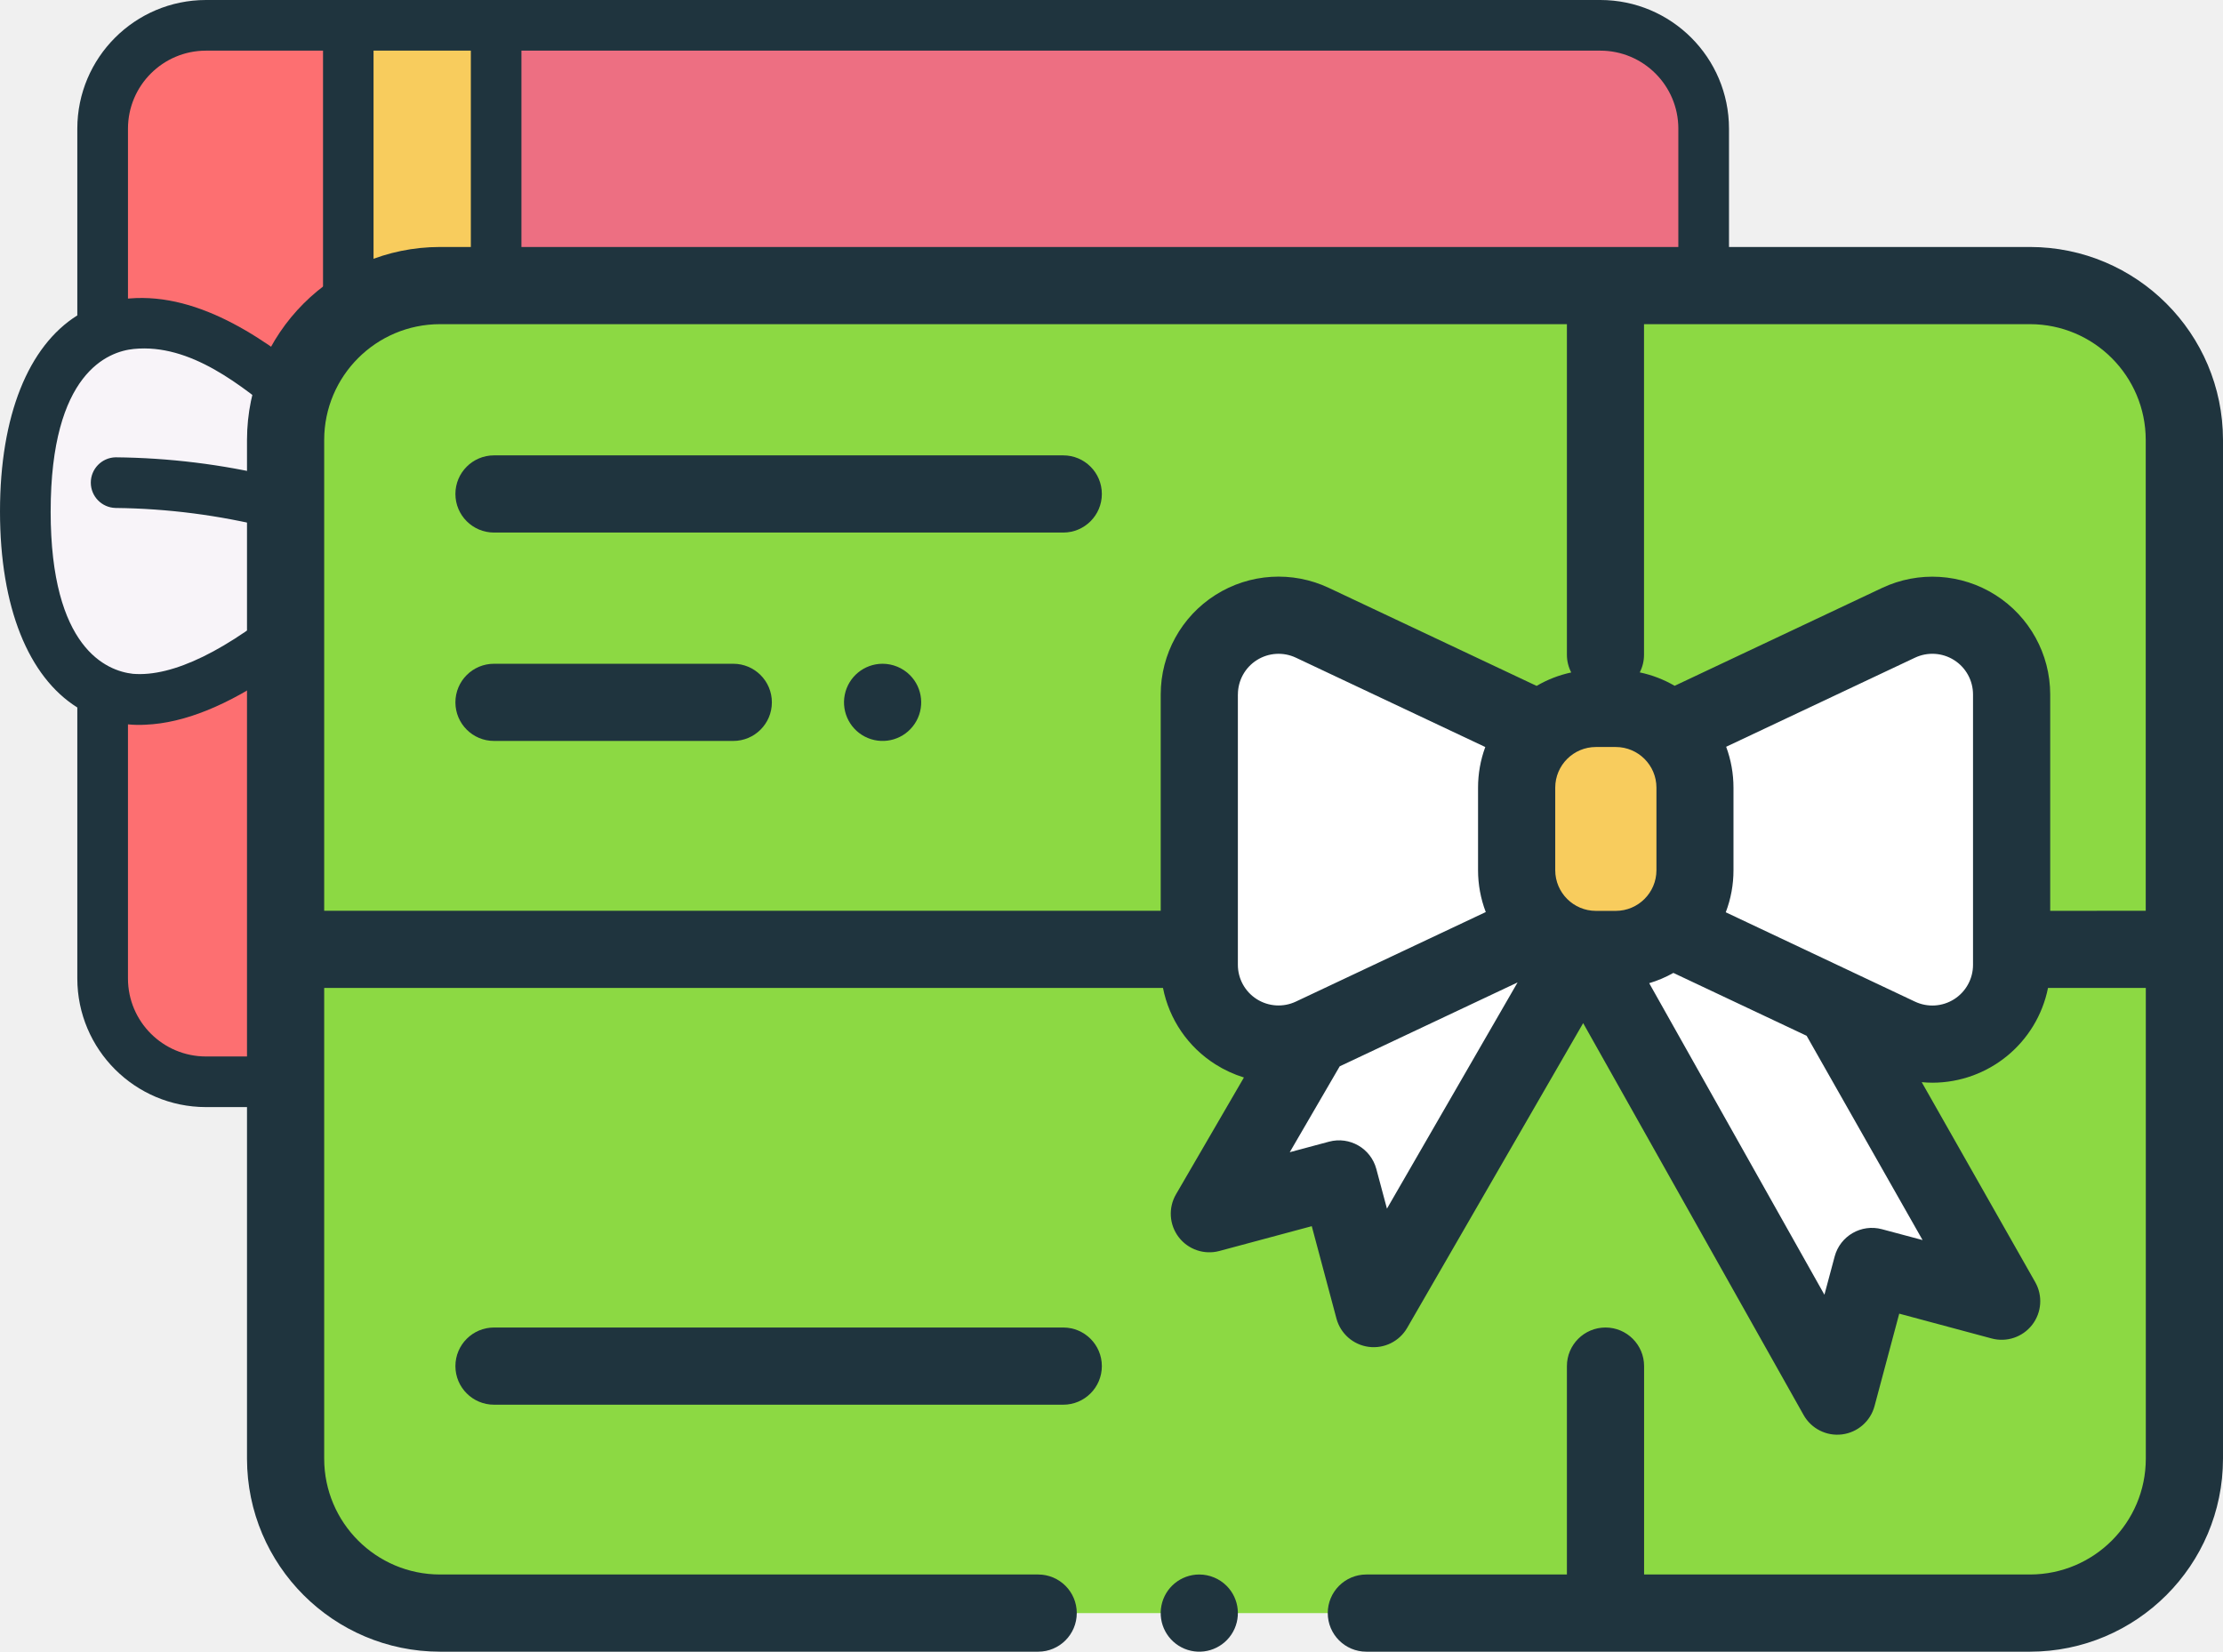
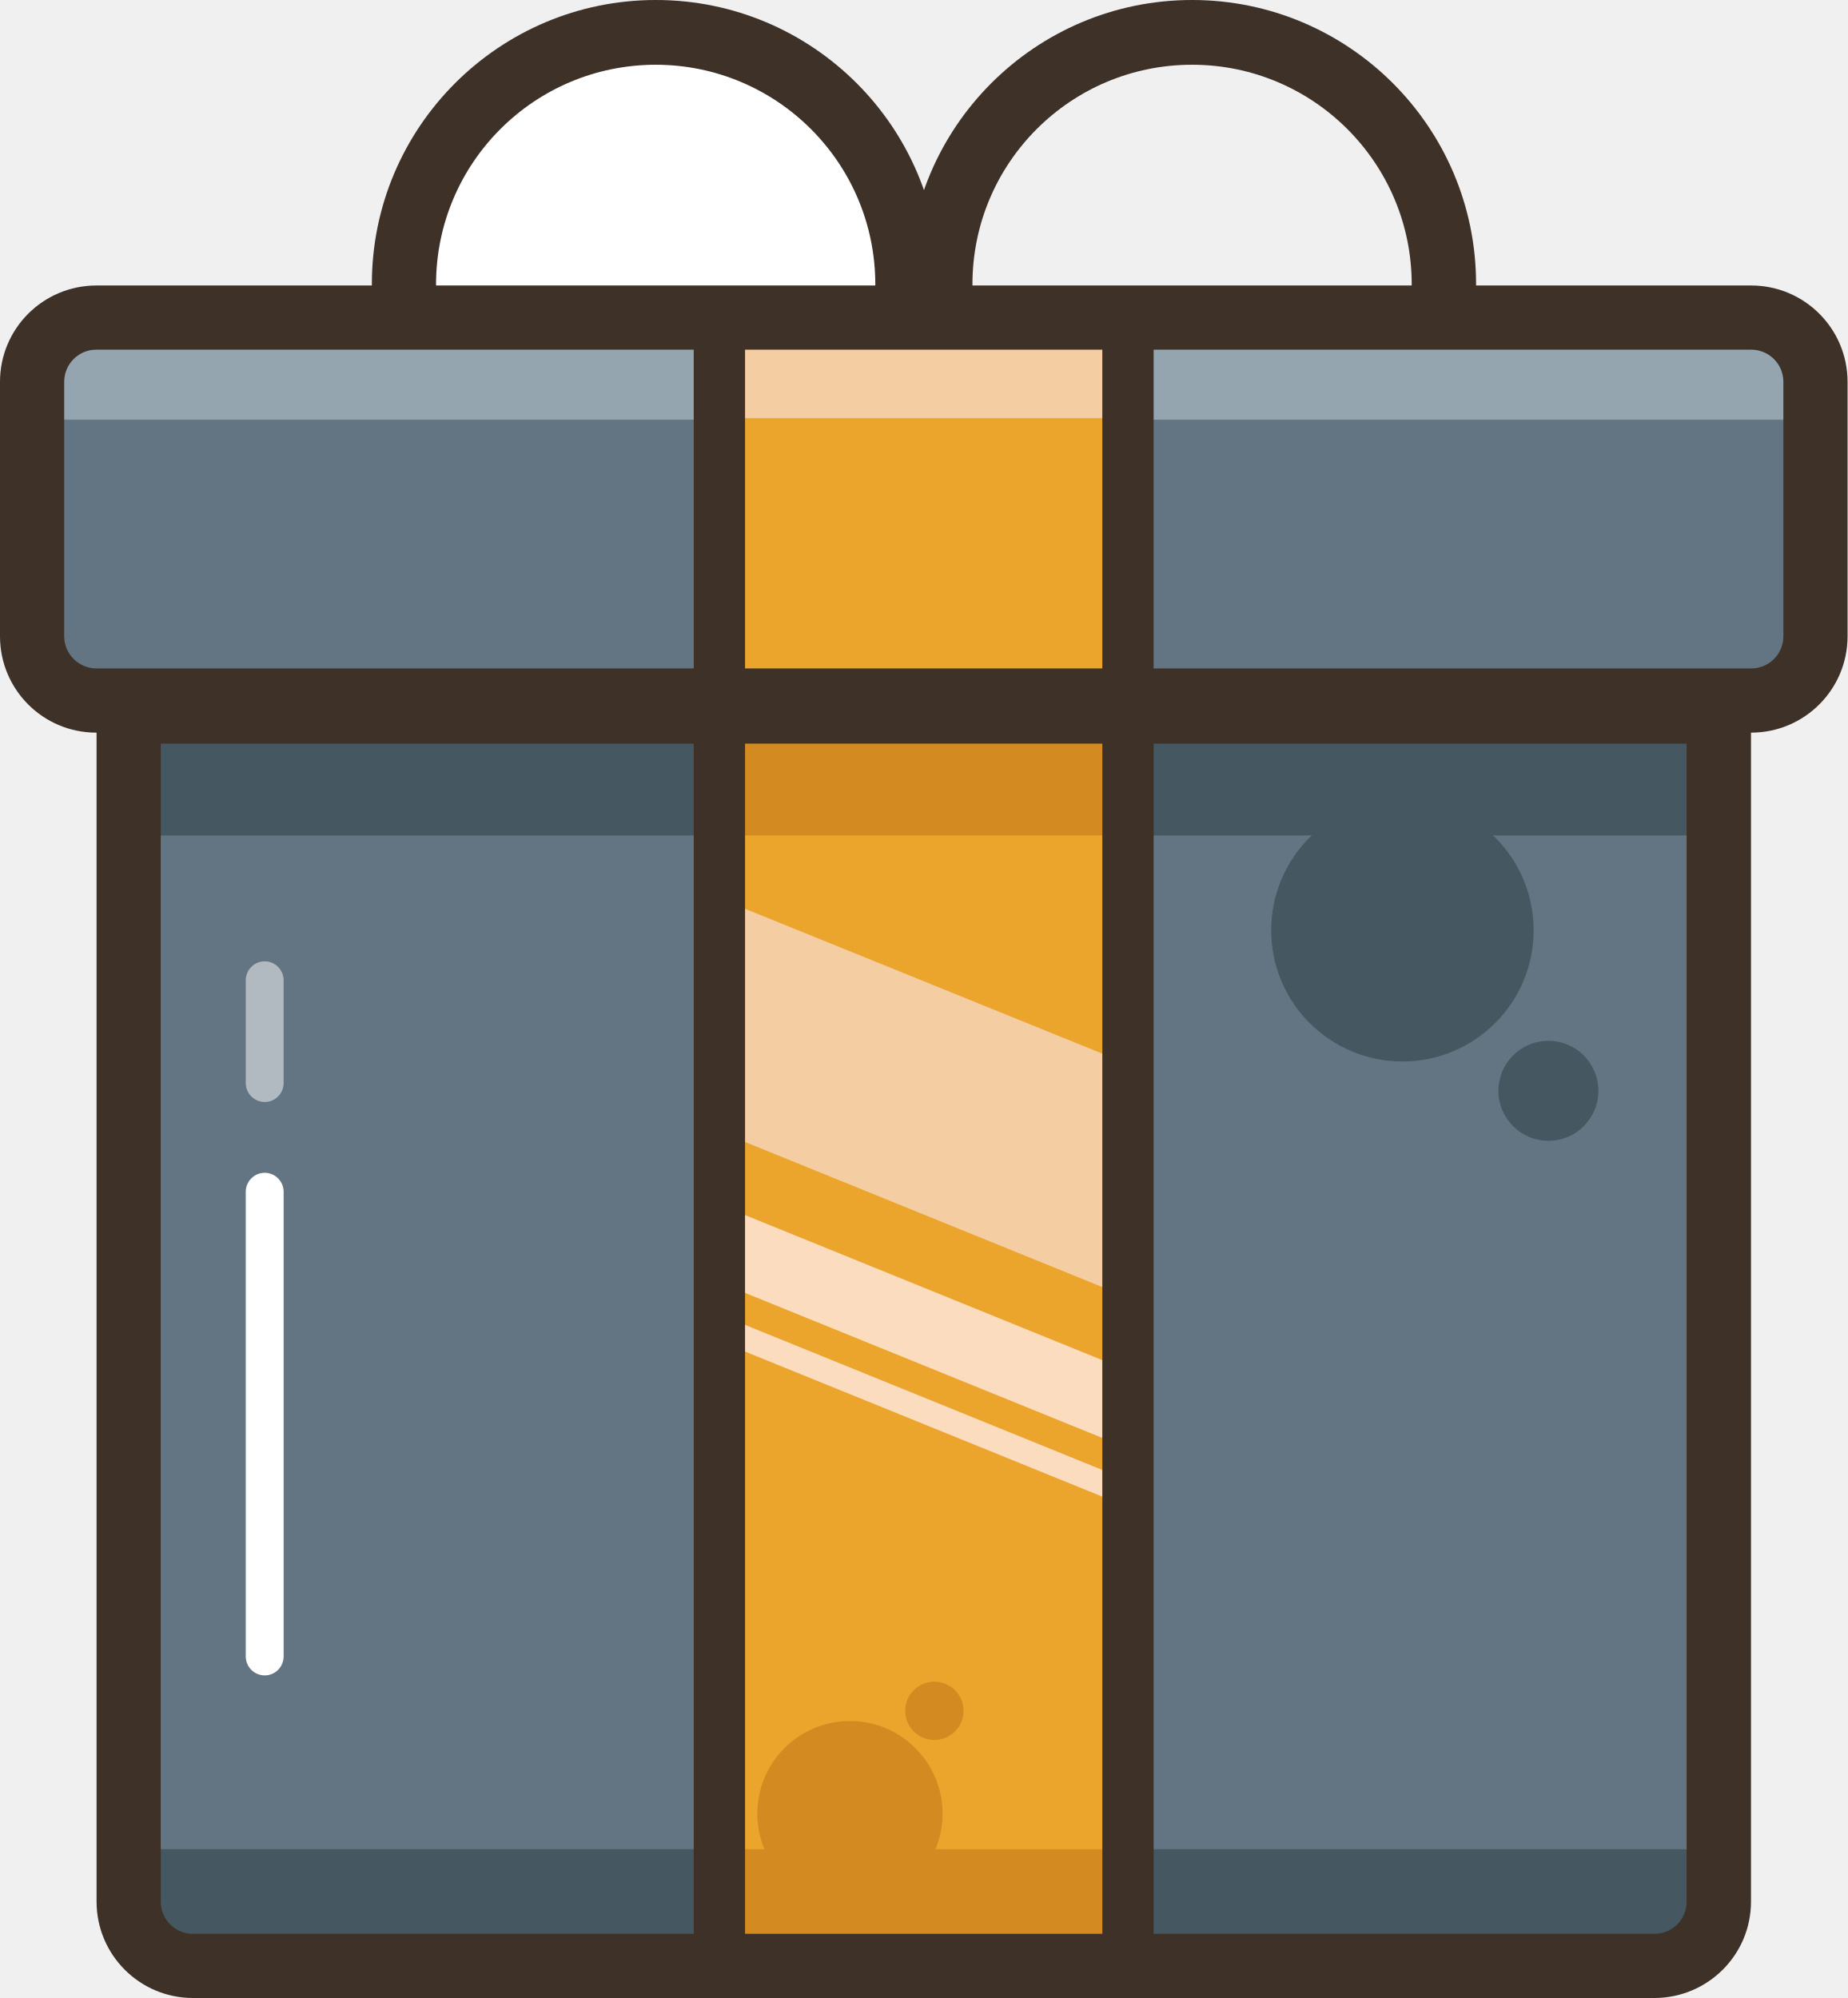
- <svg xmlns="http://www.w3.org/2000/svg" width="144" height="107" viewBox="0 0 144 107">
-   <g id="Get_voucher_img" data-name="Get voucher img" transform="translate(-928 -670)">
-     <g id="gift-card" transform="translate(928 670)">
-       <g id="Group_12237" data-name="Group 12237" transform="translate(6.649 1.641)">
-         <path id="Path_21125" data-name="Path 21125" d="M30.394,265.46v25.461a6.693,6.693,0,0,0,6.693,6.691h9.224l4.167-32.152Z" transform="translate(-30.394 -229.175)" fill="#fd6f71" />
-         <path id="Path_21126" data-name="Path 21126" d="M50.371,126.289l-4.06-26.715H37.087a6.693,6.693,0,0,0-6.693,6.693v20.023Z" transform="translate(-30.394 -99.574)" fill="#fd6f71" />
-       </g>
-       <g id="Group_12239" data-name="Group 12239" transform="translate(27.965 1.641)">
-         <path id="Path_21129" data-name="Path 21129" d="M172.945,240.5l-45.073,5.461,4.166,32.152h71.535a6.693,6.693,0,0,0,6.693-6.691V245.959Z" transform="translate(-127.872 -209.674)" fill="#ed6f82" />
-         <path id="Path_21130" data-name="Path 21130" d="M203.957,99.574H132.421l-4.059,26.715,44.966,4.115,37.321-4.115V106.266A6.693,6.693,0,0,0,203.957,99.574Z" transform="translate(-128.255 -99.574)" fill="#ed6f82" />
-       </g>
-       <g id="Group_12240" data-name="Group 12240" transform="translate(6.641 1.64)">
-         <rect id="Rectangle_4394" data-name="Rectangle 4394" width="9.575" height="68.436" transform="translate(15.924)" fill="#f8cc5d" />
-         <rect id="Rectangle_4395" data-name="Rectangle 4395" width="103.717" height="9.576" transform="translate(0 26.713)" fill="#f8cc5d" />
-       </g>
-       <path id="Path_21131" data-name="Path 21131" d="M27.407,205.35C13.03,218.575,7.5,210.36,7.5,200.015s5.53-18.56,19.907-5.334Z" transform="translate(-5.859 -166.883)" fill="#f8f4f9" />
-       <path id="Path_21133" data-name="Path 21133" d="M151.576,205.351c14.377,13.225,19.907,5.01,19.907-5.334s-5.53-18.56-19.907-5.334Z" transform="translate(-118.419 -166.884)" fill="#f8f4f9" />
-       <path id="Path_21135" data-name="Path 21135" d="M96.752,211.641h-2.62a6.977,6.977,0,0,0-6.977,6.977h0a6.977,6.977,0,0,0,6.977,6.977h2.62a6.977,6.977,0,0,0,6.977-6.977h0A6.977,6.977,0,0,0,96.752,211.641Z" transform="translate(-68.089 -185.486)" fill="#f8f4f9" />
-       <path id="Path_21136" data-name="Path 21136" d="M267.141,313.891a1.641,1.641,0,0,0,1.641-1.641v-3.2a1.641,1.641,0,0,0-3.282,0v3.2A1.64,1.64,0,0,0,267.141,313.891Z" transform="translate(-207.422 -260.304)" fill="#1f343e" />
-       <path id="Path_21137" data-name="Path 21137" d="M428.862,313.891a1.641,1.641,0,0,0,1.641-1.641v-3.2a1.641,1.641,0,0,0-3.282,0v3.2A1.641,1.641,0,0,0,428.862,313.891Z" transform="translate(-333.768 -260.304)" fill="#1f343e" />
-       <path id="Path_21138" data-name="Path 21138" d="M332.408,326.236a7.414,7.414,0,0,0,5.6-2.493,1.641,1.641,0,1,0-2.471-2.16,4.261,4.261,0,0,1-6.262,0,1.641,1.641,0,1,0-2.471,2.16A7.415,7.415,0,0,0,332.408,326.236Z" transform="translate(-255.001 -270.941)" fill="#1f343e" />
-       <path id="Path_21139" data-name="Path 21139" d="M103.667,92.074H13.341a8.342,8.342,0,0,0-8.333,8.333v12.1C1.845,114.49,0,118.988,0,125.206s1.845,10.716,5.008,12.7v17.557a8.341,8.341,0,0,0,8.333,8.331h90.326A8.341,8.341,0,0,0,112,155.461V100.407A8.342,8.342,0,0,0,103.667,92.074Zm5.051,8.333v18.38H99.768a1.641,1.641,0,1,0,0,3.281h8.951v6.293H54.529c0-.02,0-.041.006-.062a28.61,28.61,0,0,0,0-6.232H93.205a1.641,1.641,0,0,0,0-3.281H53.9c-1.03-3.677-2.994-6.083-5.729-7a8.2,8.2,0,0,0-3.269-.372c-2.894.237-6.225,1.833-9.957,4.773q-.592.466-1.168.952V95.355h69.888A5.057,5.057,0,0,1,108.719,100.407Zm-63.5,35.33a11.461,11.461,0,0,1-4.854-1.748c-.438-.253-5.019-3.342-4.859-3.551a8.6,8.6,0,0,0,1.684-4.025c.007-.045.014-.091.02-.137a42.993,42.993,0,0,1,10.007-1.293,1.641,1.641,0,0,0,0-3.281,45.9,45.9,0,0,0-10.24,1.256,8.827,8.827,0,0,0-.383-1.111,8.6,8.6,0,0,0-1.087-1.871c4.164-3.586,7.769-5.424,10.393-5.306,4.507.2,5.418,6.395,5.51,9.825.1,3.761-.5,11.257-5.762,11.257Q45.436,135.751,45.222,135.737Zm-14.829-5.494a5.2,5.2,0,0,1-1.725.3H26.034a5.4,5.4,0,0,1-5.315-4.975c0-.025,0-.05-.006-.076a5.408,5.408,0,0,1,5.328-5.622h2.62a5.33,5.33,0,0,1,1.732,10.372Zm.1-13.456-.016,0a8.347,8.347,0,0,0-1.82-.2h-2.62a8.632,8.632,0,0,0-1.82.2l-.016,0V95.355H30.5v21.432ZM8.29,111.416V100.407a5.057,5.057,0,0,1,5.052-5.052h7.583v21.781l-.06-.049c-3.394-2.853-7.823-6.073-12.5-5.676Zm-5.008,13.79c0-8.994,3.731-10.363,5.386-10.526,3.684-.362,7,2.379,9.66,4.563.069.057.863.737.868.731a8.6,8.6,0,0,0-1.088,1.871c-.042.1-.383,1.112-.383,1.112A45.884,45.884,0,0,0,7.483,121.7a1.641,1.641,0,0,0,0,3.281,43,43,0,0,1,10.007,1.293c.006.046.013.091.02.137a8.674,8.674,0,0,0,1.684,4.025c-.1.088-.2.177-.307.264-4.148,3.511-7.7,5.244-10.283,5.025C6.92,135.534,3.281,134.087,3.281,125.206Zm19.283,25.368a1.641,1.641,0,0,0-1.641,1.641v8.3H13.341a5.056,5.056,0,0,1-5.052-5.049V139a7.169,7.169,0,0,0,1.148.022c2.49-.105,5.316-1.247,8.454-3.417,1.048-.725,2.056-1.51,3.032-2.33v12.376a1.641,1.641,0,1,0,3.281,0V133.625l.017,0a8.337,8.337,0,0,0,1.787.194h2.684a9.269,9.269,0,0,0,1.788-.194l.016,0V160.51H24.2v-8.3A1.641,1.641,0,0,0,22.564,150.575Zm86.154,4.886a5.056,5.056,0,0,1-5.051,5.049H33.779V133.275l.062.051c3.329,2.8,7.2,5.715,11.761,5.705a8.2,8.2,0,0,0,7.157-4.511,14.268,14.268,0,0,0,1.137-2.877h54.823Z" transform="translate(0 -92.074)" fill="#1f343e" />
-     </g>
-     <g id="gift-card_1_" data-name="gift-card (1)" transform="translate(944 686)">
-       <path id="Path_21140" data-name="Path 21140" d="M123,170H20a10,10,0,0,1-10-10V94A10,10,0,0,1,20,84H123a10,10,0,0,1,10,10v66A10,10,0,0,1,123,170Z" transform="translate(-7.5 -81.5)" fill="#8cd943" />
-       <g id="Group_12241" data-name="Group 12241" transform="translate(62.338 45.5)">
-         <path id="Path_21141" data-name="Path 21141" d="M350.114,261.686,365.6,289.212l2.248-8.4,8.4,2.255-12-21.377Z" transform="translate(-324.923 -260.264)" fill="#fff" />
-         <path id="Path_21142" data-name="Path 21142" d="M273.441,256,260,279.277l-2.248-8.4-8.4,2.255,7.829-13.878Z" transform="translate(-249.35 -256)" fill="#fff" />
-       </g>
-       <path id="Path_21143" data-name="Path 21143" d="M335.392,209.188h-1.283a5.134,5.134,0,0,1-5.134-5.134v-5.348a5.134,5.134,0,0,1,5.134-5.134h1.283a5.134,5.134,0,0,1,5.134,5.134v5.348A5.134,5.134,0,0,1,335.392,209.188Z" transform="translate(-246.731 -163.679)" fill="#f8cc5d" />
-       <g id="Group_12242" data-name="Group 12242" transform="translate(61.688 23.849)">
-         <path id="Path_21144" data-name="Path 21144" d="M268.394,176.647l-14.317-6.755a5.134,5.134,0,0,0-7.325,4.643v17.516a5.134,5.134,0,0,0,7.325,4.643l14.317-6.755" transform="translate(-246.752 -169.395)" fill="#fff" />
-         <path id="Path_21145" data-name="Path 21145" d="M370.682,189.94,385,196.694a5.134,5.134,0,0,0,7.325-4.643V174.535A5.134,5.134,0,0,0,385,169.892l-14.317,6.755" transform="translate(-339.699 -169.395)" fill="#fff" />
-       </g>
-       <path id="Path_21146" data-name="Path 21146" d="M115.5,74H12.5A12.514,12.514,0,0,0,0,86.5v66A12.514,12.514,0,0,0,12.5,165H51.25a2.5,2.5,0,0,0,0-5H12.5A7.509,7.509,0,0,1,5,152.5V122H59.335a7.592,7.592,0,0,0,3.4,4.953,7.68,7.68,0,0,0,1.843.849l-4.4,7.569a2.5,2.5,0,0,0,2.809,3.671l5.986-1.607,1.6,5.988a2.5,2.5,0,0,0,4.58.6l11.4-19.742,14.28,25.388a2.5,2.5,0,0,0,4.594-.579l1.6-5.988,5.986,1.607a2.5,2.5,0,0,0,2.823-3.649l-7.352-12.955c.232.021.465.035.7.035A7.649,7.649,0,0,0,116.665,122H123v30.5a7.509,7.509,0,0,1-7.5,7.5h-25V146.5a2.5,2.5,0,1,0-5,0V160H72.509a2.5,2.5,0,0,0,0,5H115.5A12.514,12.514,0,0,0,128,152.5v-66A12.514,12.514,0,0,0,115.5,74ZM91.3,109.027v5.348a2.637,2.637,0,0,1-2.634,2.634H87.378a2.637,2.637,0,0,1-2.634-2.634v-5.348a2.637,2.637,0,0,1,2.634-2.634h1.284A2.637,2.637,0,0,1,91.3,109.027ZM5,86.5A7.509,7.509,0,0,1,12.5,79h73v21.417a2.485,2.485,0,0,0,.28,1.146,7.589,7.589,0,0,0-2.243.871L70.079,96.085a7.634,7.634,0,0,0-10.891,6.9V117H5Zm59.188,16.489a2.634,2.634,0,0,1,3.758-2.382l12.266,5.787a7.6,7.6,0,0,0-.468,2.633v5.348a7.587,7.587,0,0,0,.5,2.71l-12.3,5.8a2.634,2.634,0,0,1-3.758-2.382V102.989h0ZM73.843,136.3l-.688-2.571a2.5,2.5,0,0,0-3.063-1.769l-2.545.683,3.235-5.563,11.523-5.436Zm32.064,1.331a2.5,2.5,0,0,0-3.063,1.768l-.663,2.477L90.831,121.693a7.585,7.585,0,0,0,1.566-.665l8.632,4.073,7.51,13.233Zm5.9-17.124a2.634,2.634,0,0,1-3.758,2.382L95.79,117.1a7.594,7.594,0,0,0,.5-2.726v-5.348a7.6,7.6,0,0,0-.474-2.648l12.233-5.772a2.634,2.634,0,0,1,3.758,2.382v17.516Zm5-3.5V102.989a7.634,7.634,0,0,0-10.892-6.9l-13.436,6.339a7.581,7.581,0,0,0-2.26-.869,2.487,2.487,0,0,0,.276-1.138V79h25a7.509,7.509,0,0,1,7.5,7.5V117Z" transform="translate(0 -74)" fill="#1f343e" />
-       <path id="Path_21147" data-name="Path 21147" d="M239.25,418a2.5,2.5,0,1,0,1.767.732A2.519,2.519,0,0,0,239.25,418Z" transform="translate(-177.563 -332)" fill="#1f343e" />
-       <path id="Path_21148" data-name="Path 21148" d="M93.375,128H56.5a2.5,2.5,0,0,0,0,5H93.375a2.5,2.5,0,0,0,0-5Z" transform="translate(-40.5 -114.5)" fill="#1f343e" />
-       <path id="Path_21149" data-name="Path 21149" d="M93.375,354H56.5a2.5,2.5,0,0,0,0,5H93.375a2.5,2.5,0,0,0,0-5Z" transform="translate(-40.5 -284)" fill="#1f343e" />
-       <path id="Path_21150" data-name="Path 21150" d="M72,182H56.5a2.5,2.5,0,0,0,0,5H72a2.5,2.5,0,0,0,0-5Z" transform="translate(-40.5 -155)" fill="#1f343e" />
-       <path id="Path_21151" data-name="Path 21151" d="M157.19,182a2.5,2.5,0,1,0,1.768.732A2.515,2.515,0,0,0,157.19,182Z" transform="translate(-116.018 -155)" fill="#1f343e" />
+ <svg xmlns="http://www.w3.org/2000/svg" id="Layer_2" data-name="Layer 2" viewBox="0 0 97.58 105.54">
+   <defs>
+     <style>
+       .cls-1 {
+         fill: #f4cda2;
+       }
+ 
+       .cls-2 {
+         fill: #eba42c;
+       }
+ 
+       .cls-3 {
+         fill: #fcdcbe;
+       }
+ 
+       .cls-4, .cls-5 {
+         fill: #fff;
+       }
+ 
+       .cls-6 {
+         fill: #d38a20;
+       }
+ 
+       .cls-7 {
+         fill: #3e3127;
+       }
+ 
+       .cls-8 {
+         fill: #94a5af;
+       }
+ 
+       .cls-9 {
+         fill: #455760;
+       }
+ 
+       .cls-10 {
+         fill: #637582;
+       }
+ 
+       .cls-5 {
+         isolation: isolate;
+         opacity: .5;
+       }
+     </style>
+   </defs>
+   <g id="Layer_1-2" data-name="Layer 1">
+     <g>
+       <path class="cls-7" d="M62.96,30c-8.28,0-15-6.72-15-15S54.68,0,62.96,0s15,6.72,15,15-6.72,15-15,15h0Zm0-26.58c-6.41,0-11.6,5.19-11.6,11.6,0,6.41,5.19,11.6,11.6,11.6,6.41,0,11.6-5.19,11.6-11.6h0c0-6.41-5.2-11.6-11.6-11.6Z" />
+       <circle class="cls-4" cx="34.62" cy="15.01" r="13.29" />
+       <path class="cls-7" d="M34.64,30c-8.28,0-15-6.72-15-15S26.36,0,34.64,0s15,6.72,15,15-6.72,15-15,15h0Zm0-26.58c-6.41,0-11.6,5.18-11.61,11.59s5.18,11.6,11.59,11.61c6.41,0,11.6-5.18,11.61-11.59v-.02c-.01-6.4-5.19-11.58-11.59-11.59Z" />
+       <rect class="cls-10" x="2.08" y="17.55" width="94.19" height="20.23" rx="3.66" ry="3.66" />
+       <path class="cls-8" d="M95.49,22.41v3.86c0-2.26,.89-4.1-1.39-4.1H2.02c-2.26,0-.71,1.84-.71,4.1v-3.86c0-2.25-1.55-4.1,.71-4.1H94.1c2.28,0,1.39,1.85,1.39,4.1Z" />
+       <path class="cls-10" d="M12.48,37.55H83.84c3.48,0,6.31,2.83,6.31,6.31v51.63c-.01,4.58-3.73,8.29-8.31,8.29H14.48c-4.59,0-8.31-3.72-8.31-8.31V43.86c0-3.48,2.83-6.31,6.31-6.31Z" />
+       <rect class="cls-9" x="7.04" y="38.35" width="83.6" height="5.78" />
+       <rect class="cls-9" x="7.04" y="97.68" width="83.6" height="5.78" />
+       <path class="cls-2" d="M60.35,104.32V18.03c-.51-.51-21.58,0-21.58,0V104.32h21.58Z" />
+       <rect class="cls-1" x="38.56" y="18.23" width="21.57" height="3.86" />
+       <rect class="cls-6" x="38" y="38.36" width="21.57" height="5.77" />
+       <rect class="cls-6" x="38" y="97.68" width="21.57" height="5.77" />
+       <path class="cls-7" d="M87.39,105.54H10.19c-2.81,0-5.09-2.28-5.09-5.09V35.89H92.48V100.45c0,2.81-2.28,5.08-5.09,5.09ZM8.49,39.28v61.17c0,.94,.76,1.7,1.7,1.7H87.39c.93,0,1.69-.76,1.69-1.7V39.28H8.49Z" />
+       <circle class="cls-9" cx="74.07" cy="49.14" r="6.93" />
+       <circle class="cls-6" cx="44.89" cy="95.8" r="4.89" />
+       <circle class="cls-6" cx="49.35" cy="90.37" r="1.54" />
+       <circle class="cls-9" cx="81.78" cy="57.62" r="2.64" />
+       <path class="cls-4" d="M13.98,88.5c-.55,0-1-.45-1-1v-24.55c0-.55,.45-1,1-1s1,.45,1,1v24.53c.01,.55-.43,1.01-.98,1.02,0,0-.01,0-.02,0Z" />
+       <path class="cls-5" d="M13.98,58.21c-.55,0-1-.45-1-1v-5.43c0-.55,.45-1,1-1s1,.45,1,1v5.37c.03,.55-.39,1.03-.94,1.06-.02,0-.04,0-.06,0Z" />
+       <polygon class="cls-1" points="59.24 68.4 39.02 60.19 39.02 47.87 59.24 56.07 59.24 68.4" />
+       <polygon class="cls-3" points="59.24 76.37 39.02 68.16 39.02 64.05 59.24 72.26 59.24 76.37" />
+       <polygon class="cls-3" points="59.24 79.47 39.02 71.26 39.02 69.85 59.24 78.06 59.24 79.47" />
+       <rect class="cls-7" x="36.64" y="16.49" width="2.71" height="86.29" />
+       <rect class="cls-7" x="58.22" y="16.49" width="2.71" height="86.29" />
+       <path class="cls-7" d="M92.49,38.7H5.08c-2.81,0-5.08-2.28-5.08-5.09v-13.44c0-2.81,2.27-5.08,5.08-5.09H92.49c2.81,0,5.09,2.28,5.09,5.09v13.44c0,2.81-2.28,5.09-5.09,5.09ZM5.08,18.47c-.93,0-1.69,.76-1.69,1.7v13.44c0,.93,.76,1.69,1.69,1.7H92.49c.94,0,1.7-.76,1.7-1.7h0v-13.44c0-.94-.76-1.7-1.7-1.7H5.08Z" />
    </g>
  </g>
</svg>
